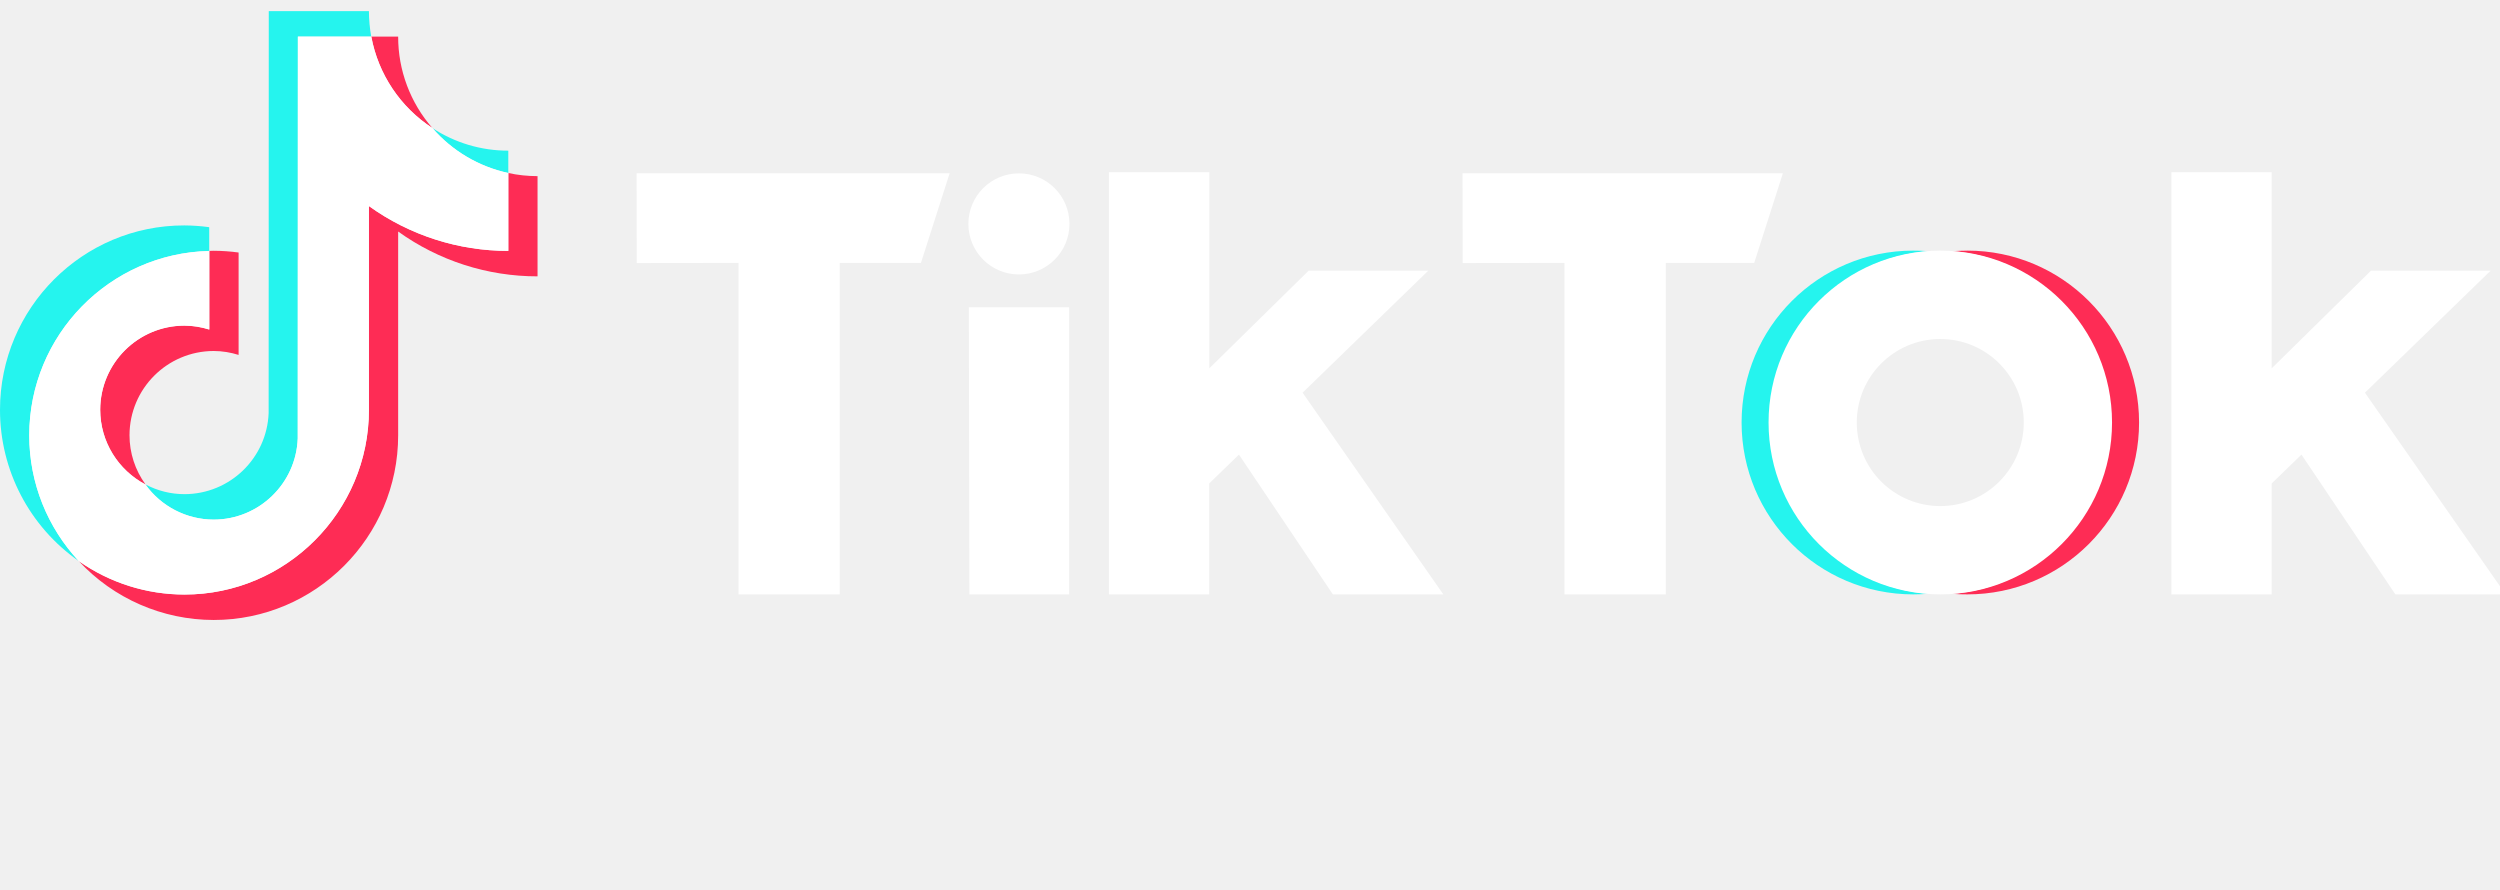
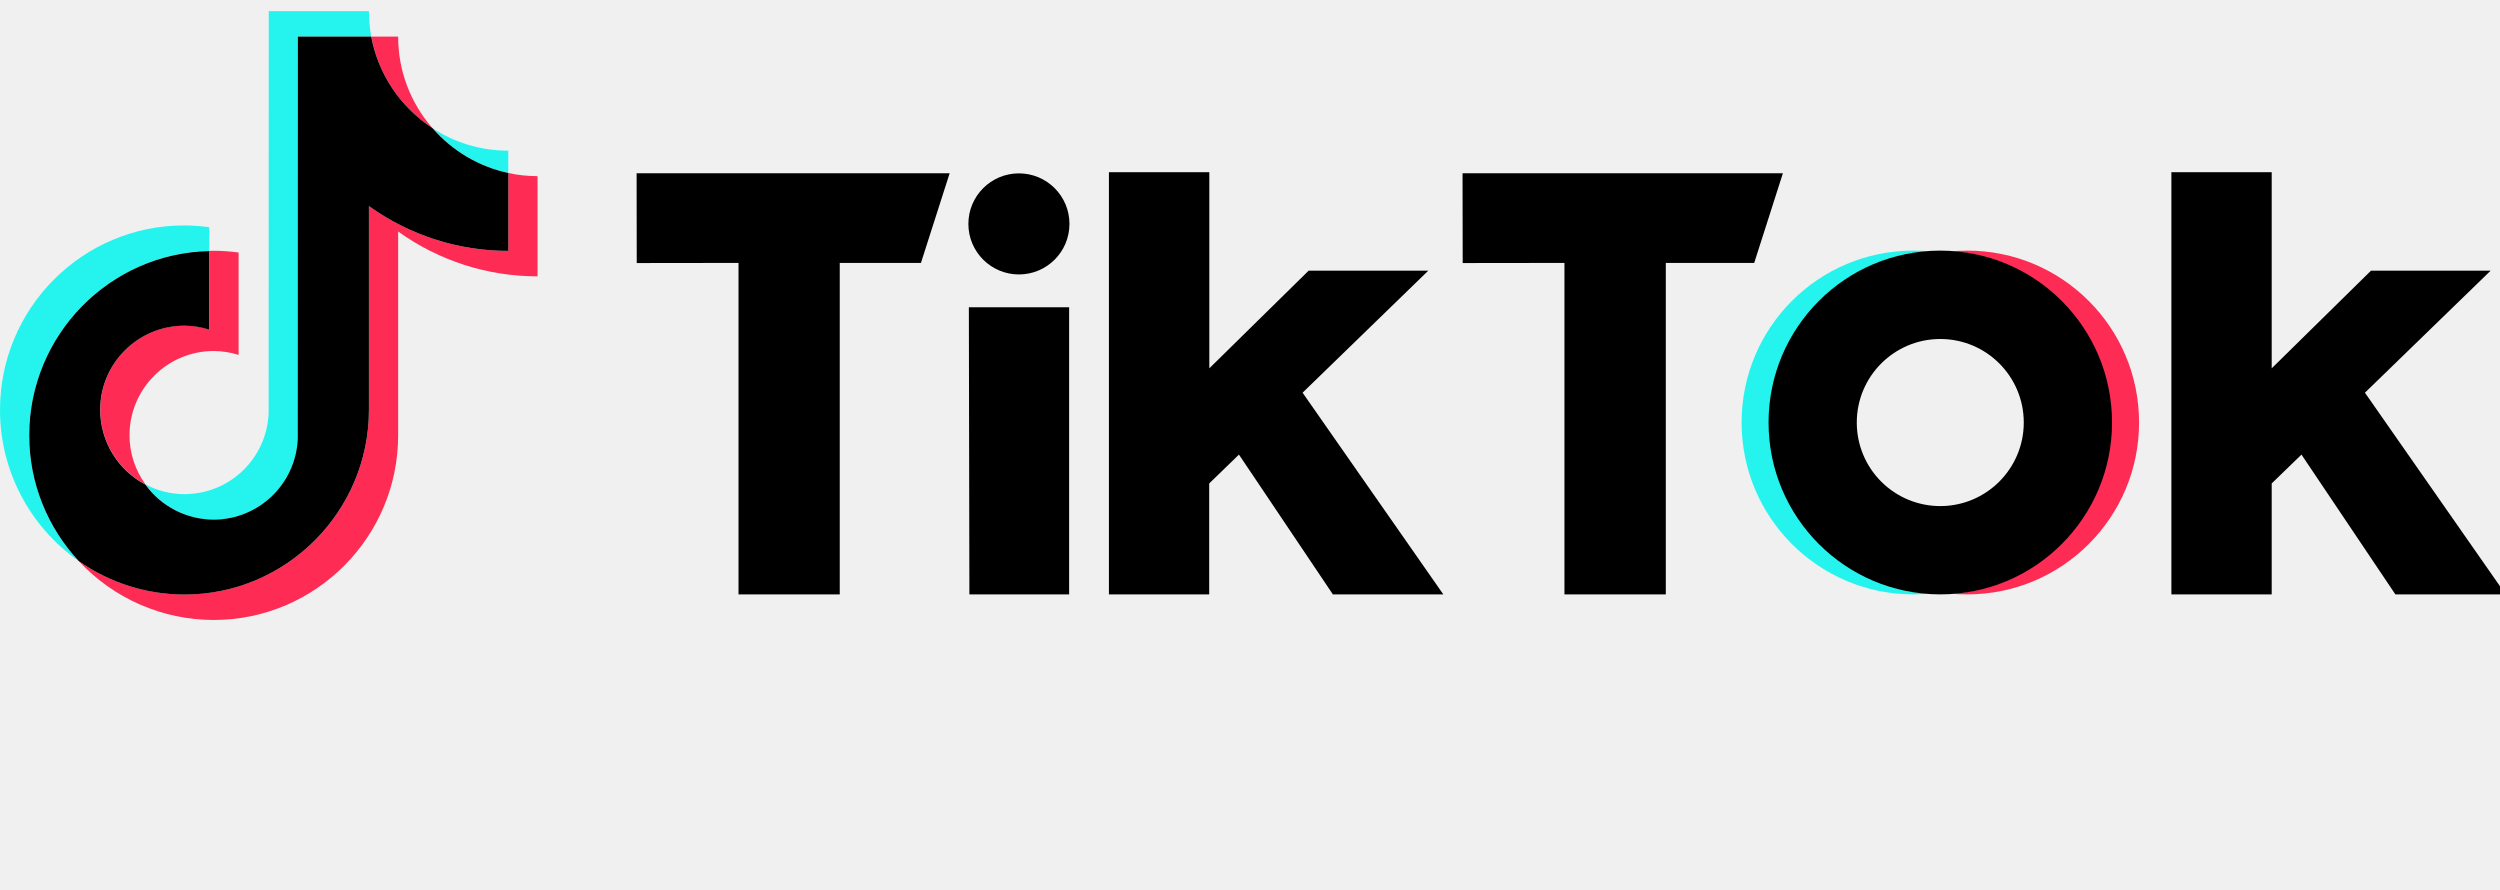
<svg xmlns="http://www.w3.org/2000/svg" width="118" height="42" fill="currentColor" alt="TikTok" className="css-1eh3m33-StyledLogoDark e1x4ogdq2">
  <path fill="#25F4EE" d="M9.875 11.842v-1.119A9 9 0 0 0 8.7 10.64c-4.797-.006-8.7 3.9-8.7 8.708a8.7 8.7 0 0 0 3.718 7.134A8.68 8.68 0 0 1 1.38 20.55c0-4.737 3.794-8.598 8.495-8.707" />
  <path fill="#25F4EE" d="M10.087 24.526c2.14 0 3.89-1.707 3.966-3.83l.007-18.968h3.462a7 7 0 0 1-.109-1.202h-4.727l-.006 18.968a3.98 3.98 0 0 1-3.967 3.83 3.9 3.9 0 0 1-1.846-.46 3.95 3.95 0 0 0 3.22 1.662m13.905-16.36V7.111a6.5 6.5 0 0 1-3.584-1.067 6.57 6.57 0 0 0 3.584 2.122" />
  <path fill="#FE2C55" d="M20.41 6.044a6.54 6.54 0 0 1-1.617-4.316h-1.265a6.56 6.56 0 0 0 2.881 4.316M8.707 15.365a3.98 3.98 0 0 0-3.974 3.976c0 1.528.87 2.858 2.134 3.523a3.94 3.94 0 0 1-.754-2.321 3.98 3.98 0 0 1 3.973-3.976c.41 0 .805.07 1.176.185v-4.833a9 9 0 0 0-1.176-.083c-.07 0-.134.006-.204.006v3.708a4 4 0 0 0-1.175-.185" />
  <path fill="#FE2C55" d="M23.992 8.166v3.676a11.25 11.25 0 0 1-6.579-2.116v9.622c0 4.8-3.903 8.713-8.706 8.713a8.67 8.67 0 0 1-4.99-1.579 8.7 8.7 0 0 0 6.37 2.781c4.797 0 8.706-3.906 8.706-8.714v-9.621a11.25 11.25 0 0 0 6.579 2.116v-4.73q-.718-.002-1.38-.148" />
-   <path fill="white" d="M17.413 19.348V9.726a11.25 11.25 0 0 0 6.58 2.116V8.166a6.57 6.57 0 0 1-3.584-2.122 6.6 6.6 0 0 1-2.887-4.316h-3.463l-.006 18.968a3.98 3.98 0 0 1-3.967 3.83 3.99 3.99 0 0 1-3.225-1.656 3.99 3.99 0 0 1-2.134-3.523A3.98 3.98 0 0 1 8.7 15.372c.409 0 .805.07 1.176.185v-3.708c-4.702.103-8.496 3.964-8.496 8.701 0 2.29.888 4.373 2.338 5.933a8.67 8.67 0 0 0 4.989 1.58c4.797 0 8.706-3.913 8.706-8.715M30.048 8.179h14.775l-1.355 4.232h-3.832v15.644h-4.778V12.41l-4.804.006zm38.984 0h15.12l-1.354 4.232h-4.172v15.644h-4.784V12.41l-4.803.006zM45.73 14.502h4.733v13.553h-4.708zm6.617-6.374h4.733v9.257l4.689-4.61h5.647l-5.934 5.76 6.643 9.52h-5.213l-4.433-6.598-1.405 1.362v5.236h-4.733V8.128zm50.143 0h4.734v9.257l4.688-4.61h5.647l-5.934 5.76 6.643 9.52h-5.206l-4.433-6.598-1.405 1.362v5.236h-4.734zm-54.396 4.826a2.384 2.384 0 1 0-.002-4.771 2.384 2.384 0 0 0 .002 4.771" />
+   <path fill="black" d="M17.413 19.348V9.726a11.25 11.25 0 0 0 6.58 2.116V8.166a6.57 6.57 0 0 1-3.584-2.122 6.6 6.6 0 0 1-2.887-4.316h-3.463l-.006 18.968a3.98 3.98 0 0 1-3.967 3.83 3.99 3.99 0 0 1-3.225-1.656 3.99 3.99 0 0 1-2.134-3.523A3.98 3.98 0 0 1 8.7 15.372c.409 0 .805.07 1.176.185v-3.708c-4.702.103-8.496 3.964-8.496 8.701 0 2.29.888 4.373 2.338 5.933a8.67 8.67 0 0 0 4.989 1.58c4.797 0 8.706-3.913 8.706-8.715M30.048 8.179h14.775l-1.355 4.232h-3.832v15.644h-4.778V12.41l-4.804.006zm38.984 0h15.12l-1.354 4.232h-4.172v15.644h-4.784V12.41l-4.803.006zM45.73 14.502h4.733v13.553h-4.708zm6.617-6.374h4.733v9.257l4.689-4.61h5.647l-5.934 5.76 6.643 9.52h-5.213l-4.433-6.598-1.405 1.362v5.236h-4.733V8.128zm50.143 0h4.734v9.257l4.688-4.61h5.647l-5.934 5.76 6.643 9.52h-5.206l-4.433-6.598-1.405 1.362v5.236h-4.734zm-54.396 4.826a2.384 2.384 0 1 0-.002-4.771 2.384 2.384 0 0 0 .002 4.771" />
  <path fill="#25F4EE" d="M83.545 19.942a8.11 8.11 0 0 1 7.473-8.087 9 9 0 0 0-.709-.026c-4.478 0-8.106 3.631-8.106 8.113s3.628 8.113 8.106 8.113c.21 0 .498-.013.71-.026-4.178-.326-7.475-3.823-7.475-8.087" />
  <path fill="#FE2C55" d="M92.858 11.83c-.217 0-.505.012-.715.025a8.11 8.11 0 0 1 7.467 8.087 8.11 8.11 0 0 1-7.467 8.087c.21.02.498.026.715.026 4.478 0 8.106-3.631 8.106-8.113s-3.628-8.113-8.106-8.113" />
-   <path fill="white" d="M91.58 23.887a3.94 3.94 0 0 1-3.94-3.945 3.94 3.94 0 1 1 7.882 0c0 2.18-1.77 3.945-3.941 3.945m0-12.058c-4.477 0-8.105 3.631-8.105 8.113s3.628 8.113 8.106 8.113 8.106-3.631 8.106-8.113-3.629-8.113-8.106-8.113" />
+   <path fill="black" d="M91.58 23.887a3.94 3.94 0 0 1-3.94-3.945 3.94 3.94 0 1 1 7.882 0c0 2.18-1.77 3.945-3.941 3.945m0-12.058c-4.477 0-8.105 3.631-8.105 8.113s3.628 8.113 8.106 8.113 8.106-3.631 8.106-8.113-3.629-8.113-8.106-8.113" />
</svg>
